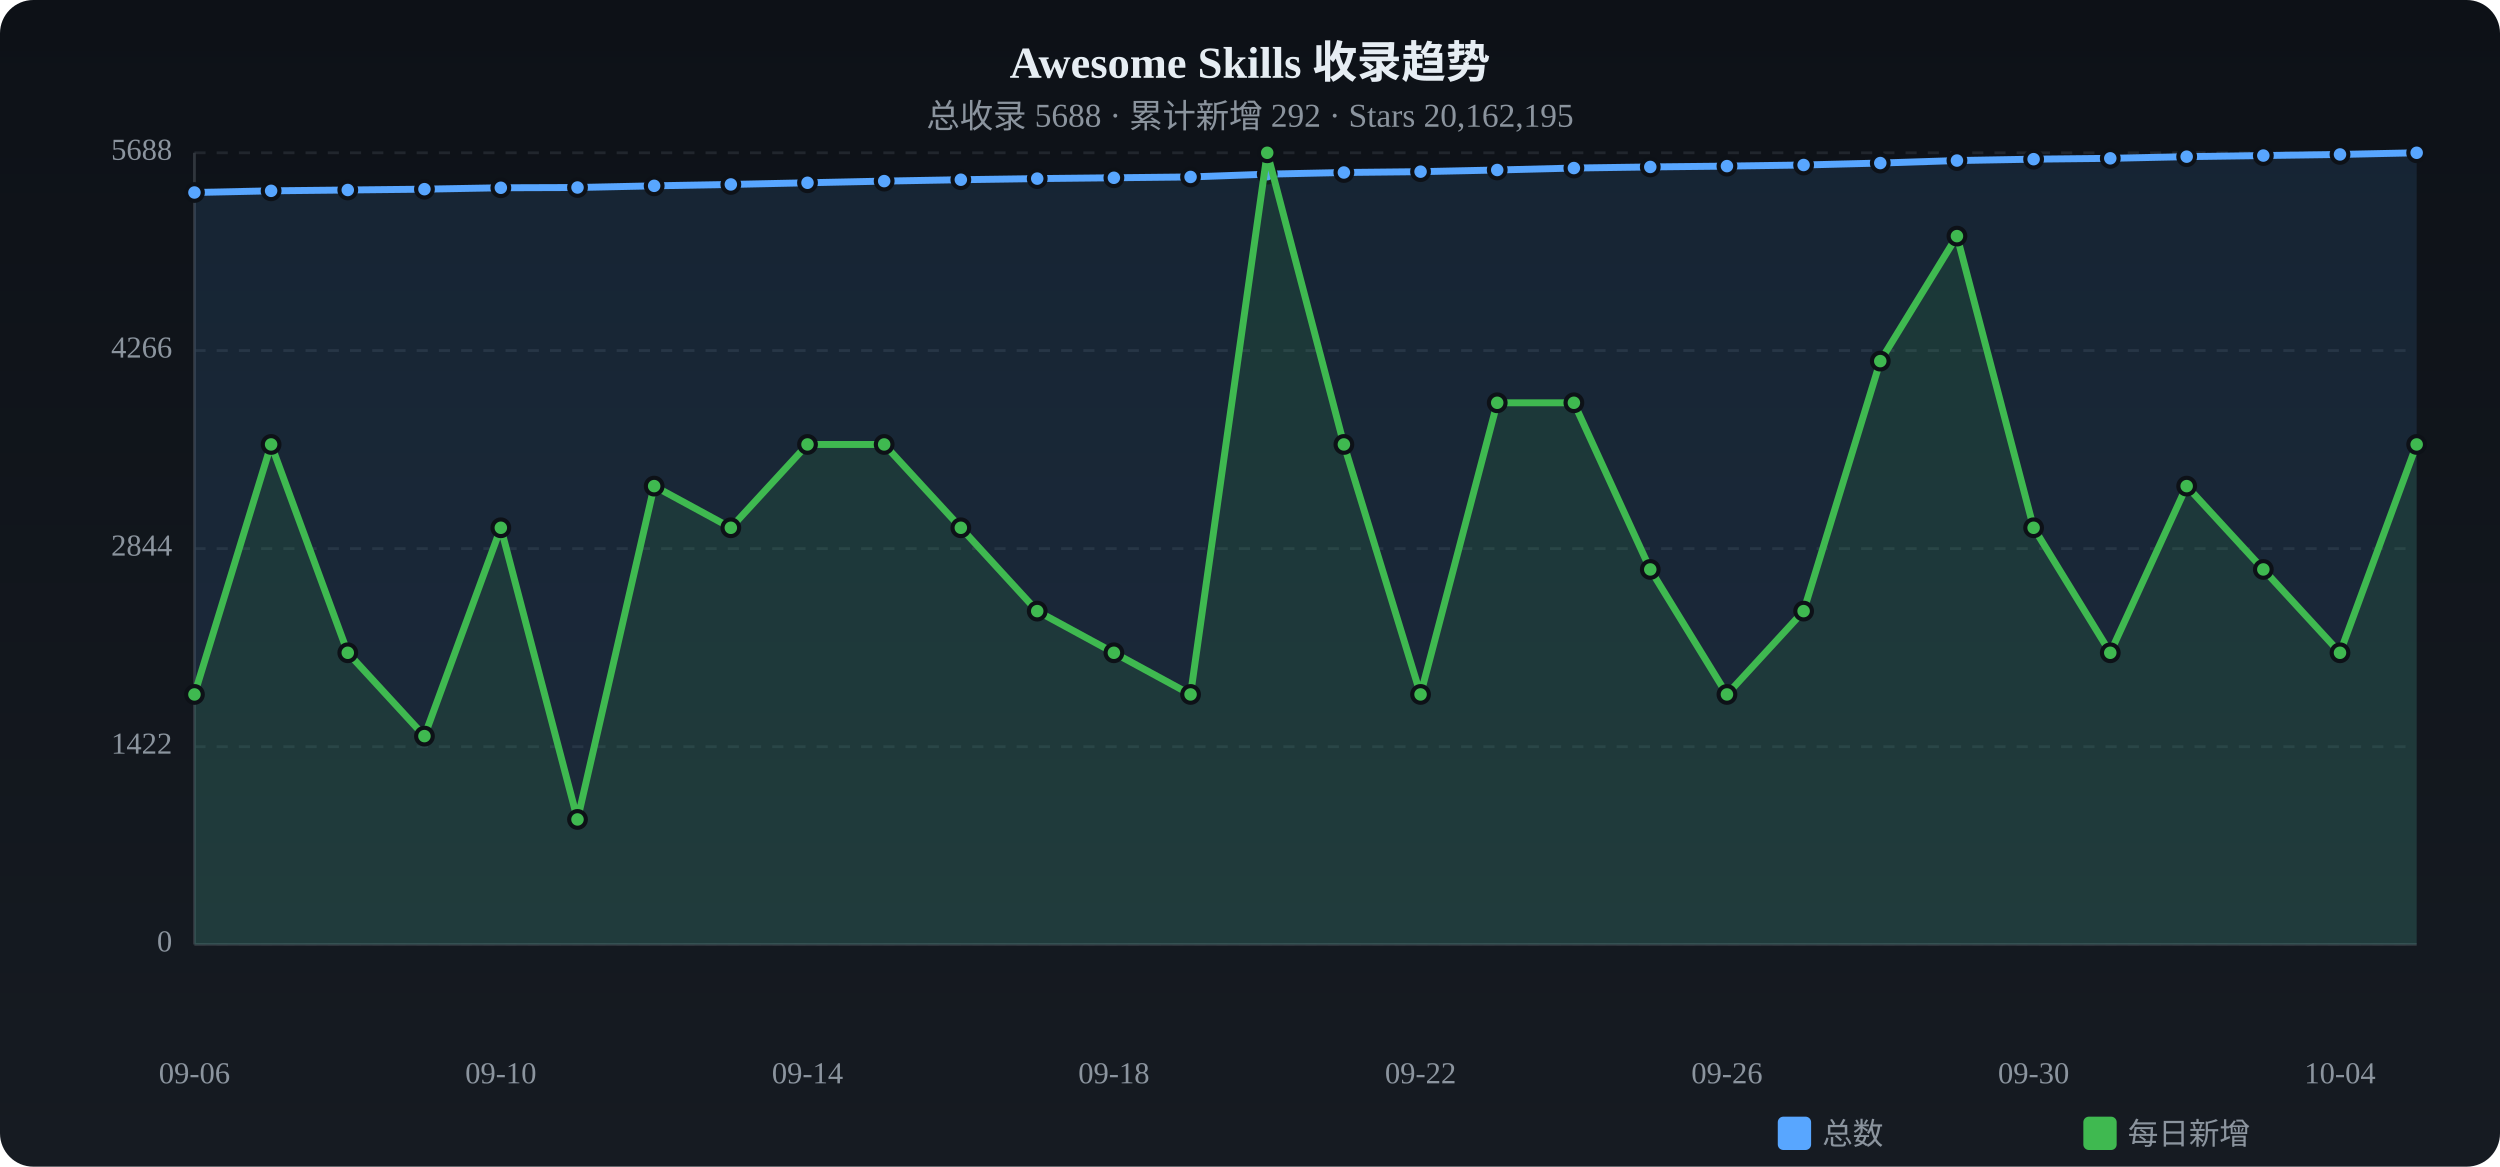
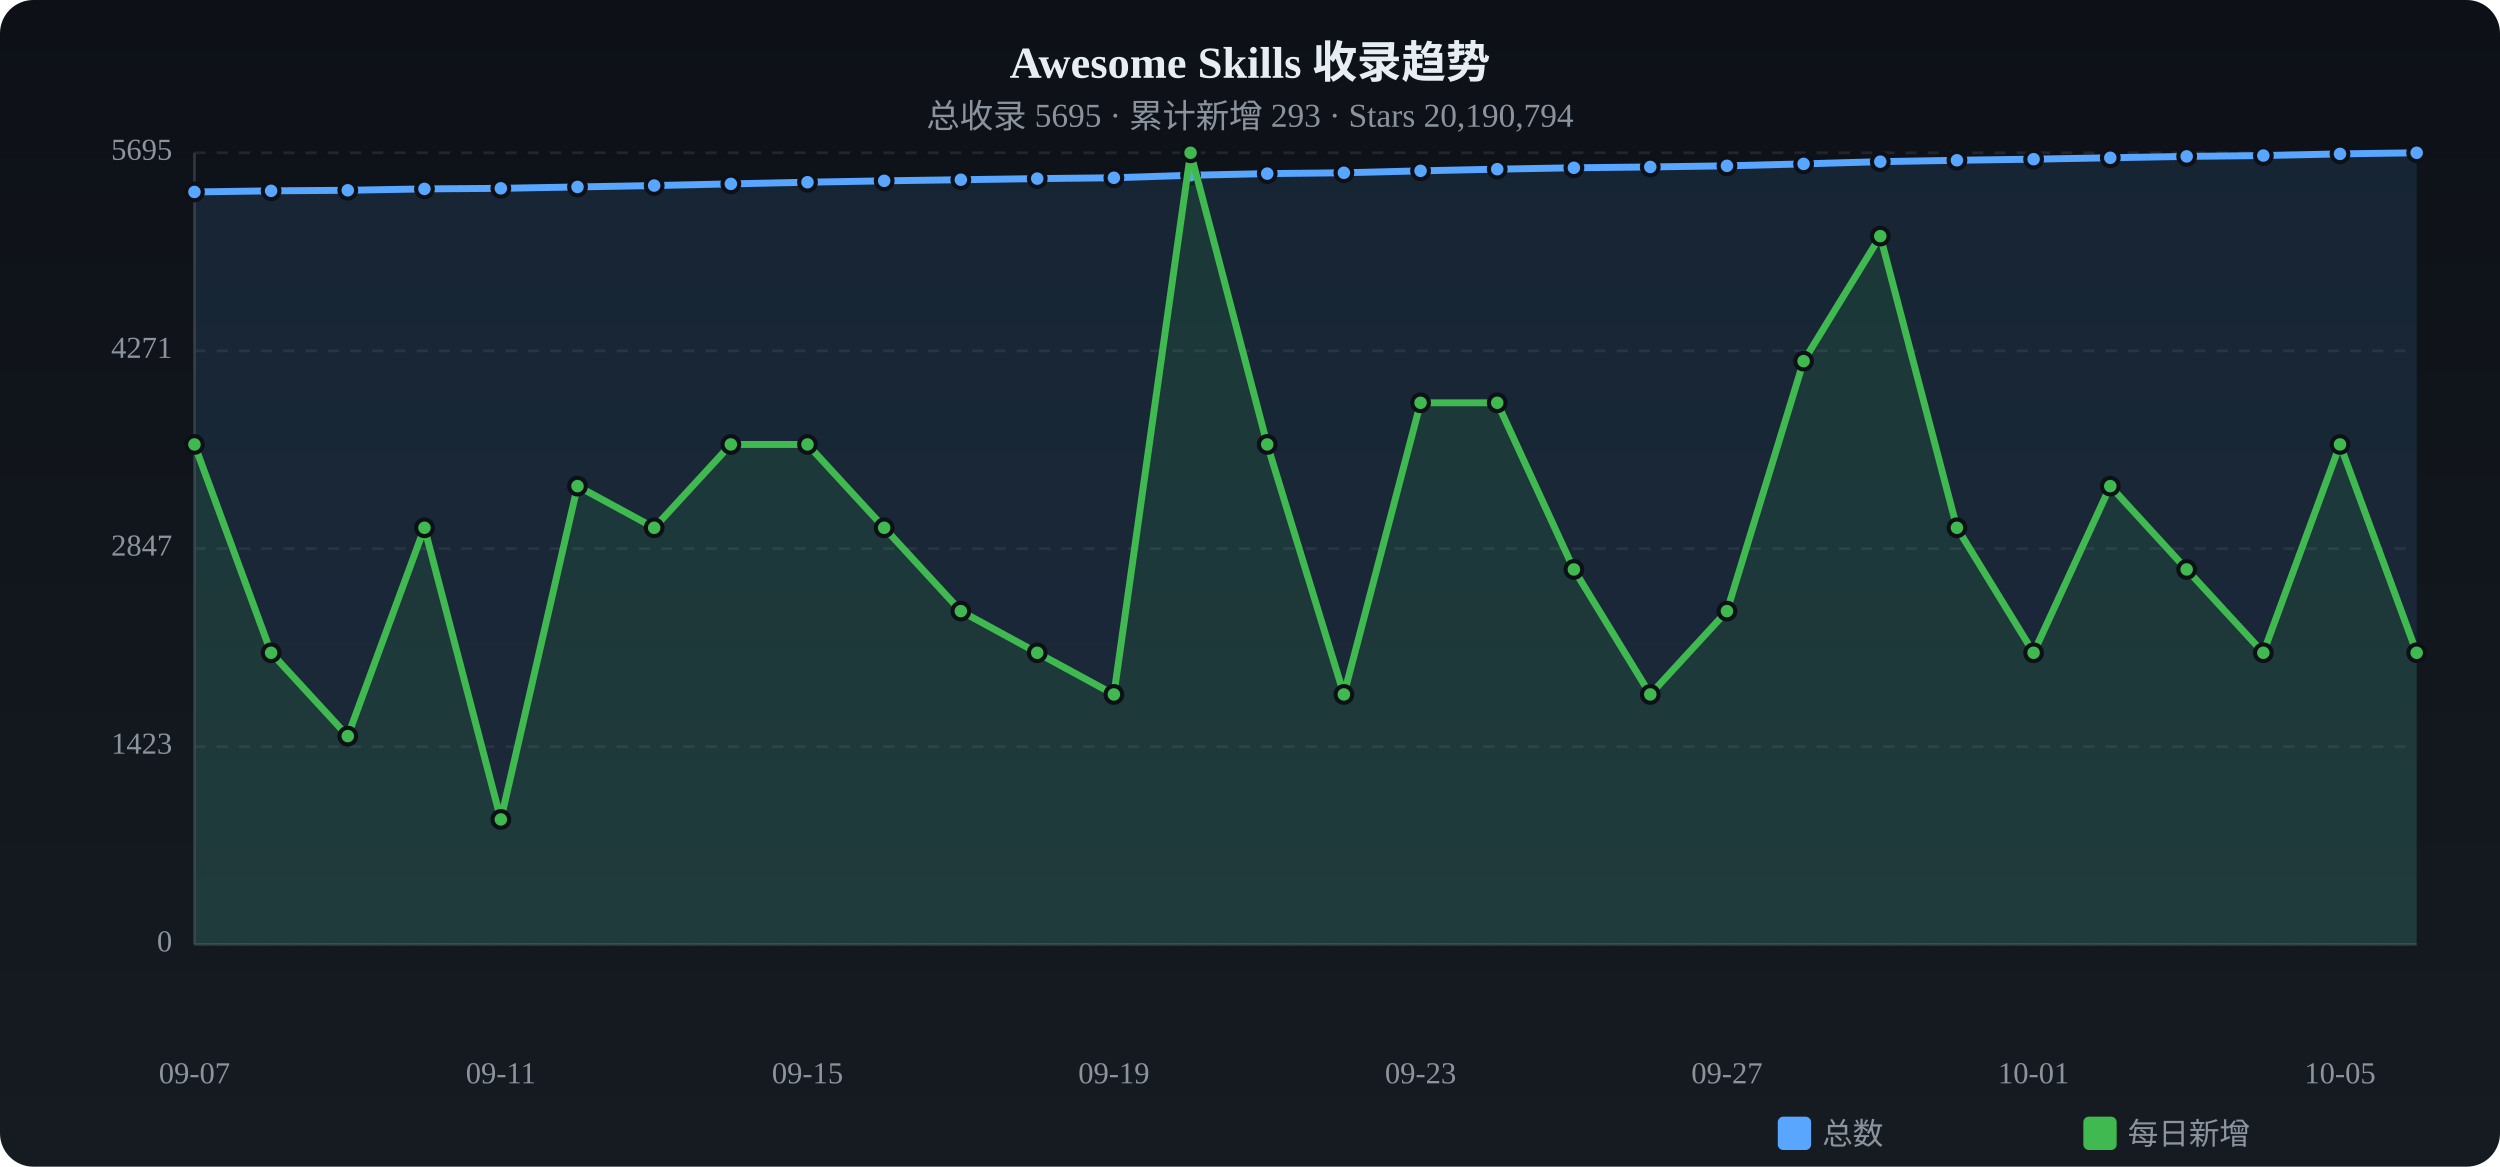
<svg xmlns="http://www.w3.org/2000/svg" viewBox="0 0 900 420" width="900" height="420">
  <defs>
    <linearGradient id="tbg" x1="0%" y1="0%" x2="0%" y2="100%">
      <stop offset="0%" stop-color="#0d1117" />
      <stop offset="100%" stop-color="#161b22" />
    </linearGradient>
  </defs>
  <rect width="900" height="420" rx="12" fill="url(#tbg)" />
  <text x="450.0" y="28" text-anchor="middle" fill="#e6edf3" font-size="16" font-weight="bold">Awesome Skills 收录趋势</text>
-   <text x="450.0" y="46" text-anchor="middle" fill="#8b949e" font-size="12">总收录 5688 · 累计新增 292 · Stars 20,162,195</text>
+   <text x="450.0" y="46" text-anchor="middle" fill="#8b949e" font-size="12">总收录 5695 · 累计新增 293 · Stars 20,190,794</text>
  <text x="62" y="340.0" text-anchor="end" fill="#8b949e" font-size="11" dominant-baseline="middle">0</text>
  <line x1="70" y1="340.0" x2="870" y2="340.0" stroke="#21262d" stroke-dasharray="4 4" />
-   <text x="62" y="268.8" text-anchor="end" fill="#8b949e" font-size="11" dominant-baseline="middle">1422</text>
+   <text x="62" y="268.8" text-anchor="end" fill="#8b949e" font-size="11" dominant-baseline="middle">1423</text>
  <line x1="70" y1="268.8" x2="870" y2="268.8" stroke="#21262d" stroke-dasharray="4 4" />
-   <text x="62" y="197.5" text-anchor="end" fill="#8b949e" font-size="11" dominant-baseline="middle">2844</text>
+   <text x="62" y="197.5" text-anchor="end" fill="#8b949e" font-size="11" dominant-baseline="middle">2847</text>
  <line x1="70" y1="197.5" x2="870" y2="197.5" stroke="#21262d" stroke-dasharray="4 4" />
-   <text x="62" y="126.2" text-anchor="end" fill="#8b949e" font-size="11" dominant-baseline="middle">4266</text>
-   <line x1="70" y1="126.2" x2="870" y2="126.2" stroke="#21262d" stroke-dasharray="4 4" />
-   <text x="62" y="55.0" text-anchor="end" fill="#8b949e" font-size="11" dominant-baseline="middle">5688</text>
+   <text x="62" y="126.3" text-anchor="end" fill="#8b949e" font-size="11" dominant-baseline="middle">4271</text>
+   <line x1="70" y1="126.3" x2="870" y2="126.3" stroke="#21262d" stroke-dasharray="4 4" />
+   <text x="62" y="55.0" text-anchor="end" fill="#8b949e" font-size="11" dominant-baseline="middle">5695</text>
  <line x1="70" y1="55.0" x2="870" y2="55.0" stroke="#21262d" stroke-dasharray="4 4" />
  <line x1="70" y1="55" x2="70" y2="340" stroke="#30363d" />
  <line x1="70" y1="340" x2="870" y2="340" stroke="#30363d" />
-   <path d="M70.0,69.3 L97.6,68.7 L125.2,68.4 L152.8,68.1 L180.3,67.6 L207.9,67.5 L235.5,66.9 L263.1,66.4 L290.7,65.8 L318.3,65.2 L345.9,64.7 L373.4,64.3 L401.0,64.0 L428.6,63.7 L456.2,62.7 L483.8,62.1 L511.4,61.8 L539.0,61.2 L566.6,60.5 L594.1,60.1 L621.7,59.8 L649.3,59.4 L676.9,58.7 L704.5,57.8 L732.1,57.3 L759.7,57.0 L787.2,56.4 L814.8,56.0 L842.4,55.6 L870.0,55.0 L870.0,340 L70.0,340 Z" fill="#58a6ff" opacity="0.12" />
-   <polyline points="70.0,69.3 97.6,68.7 125.2,68.4 152.8,68.1 180.3,67.6 207.9,67.5 235.5,66.9 263.1,66.4 290.7,65.8 318.3,65.2 345.9,64.7 373.4,64.3 401.0,64.0 428.6,63.7 456.2,62.7 483.8,62.1 511.4,61.8 539.0,61.2 566.6,60.5 594.1,60.1 621.7,59.8 649.3,59.4 676.9,58.7 704.5,57.8 732.1,57.3 759.7,57.0 787.2,56.4 814.8,56.0 842.4,55.6 870.0,55.0" fill="none" stroke="#58a6ff" stroke-width="2.5" stroke-linecap="round" stroke-linejoin="round" />
-   <circle cx="70.0" cy="69.3" r="3" fill="#58a6ff" stroke="#0d1117" stroke-width="1.5" />
+   <path d="M70.0,69.1 L97.6,68.7 L125.2,68.5 L152.8,68.0 L180.3,67.8 L207.9,67.3 L235.5,66.8 L263.1,66.2 L290.7,65.6 L318.3,65.1 L345.9,64.7 L373.4,64.3 L401.0,64.0 L428.6,63.1 L456.2,62.5 L483.8,62.2 L511.4,61.5 L539.0,60.9 L566.6,60.4 L594.1,60.1 L621.7,59.7 L649.3,59.0 L676.9,58.2 L704.5,57.7 L732.1,57.3 L759.7,56.8 L787.2,56.3 L814.8,56.0 L842.4,55.4 L870.0,55.0 L870.0,340 L70.0,340 Z" fill="#58a6ff" opacity="0.12" />
+   <polyline points="70.0,69.1 97.6,68.7 125.2,68.5 152.8,68.0 180.3,67.8 207.9,67.3 235.5,66.8 263.1,66.2 290.7,65.6 318.3,65.1 345.9,64.7 373.4,64.3 401.0,64.0 428.6,63.1 456.2,62.5 483.8,62.2 511.4,61.5 539.0,60.9 566.6,60.4 594.1,60.1 621.7,59.7 649.3,59.0 676.9,58.2 704.5,57.7 732.1,57.3 759.7,56.8 787.2,56.3 814.8,56.0 842.4,55.4 870.0,55.0" fill="none" stroke="#58a6ff" stroke-width="2.5" stroke-linecap="round" stroke-linejoin="round" />
+   <circle cx="70.0" cy="69.1" r="3" fill="#58a6ff" stroke="#0d1117" stroke-width="1.5" />
  <circle cx="97.6" cy="68.7" r="3" fill="#58a6ff" stroke="#0d1117" stroke-width="1.5" />
-   <circle cx="125.2" cy="68.4" r="3" fill="#58a6ff" stroke="#0d1117" stroke-width="1.5" />
-   <circle cx="152.8" cy="68.1" r="3" fill="#58a6ff" stroke="#0d1117" stroke-width="1.5" />
-   <circle cx="180.3" cy="67.6" r="3" fill="#58a6ff" stroke="#0d1117" stroke-width="1.5" />
-   <circle cx="207.9" cy="67.5" r="3" fill="#58a6ff" stroke="#0d1117" stroke-width="1.5" />
-   <circle cx="235.5" cy="66.9" r="3" fill="#58a6ff" stroke="#0d1117" stroke-width="1.5" />
-   <circle cx="263.1" cy="66.4" r="3" fill="#58a6ff" stroke="#0d1117" stroke-width="1.5" />
-   <circle cx="290.7" cy="65.8" r="3" fill="#58a6ff" stroke="#0d1117" stroke-width="1.5" />
-   <circle cx="318.3" cy="65.2" r="3" fill="#58a6ff" stroke="#0d1117" stroke-width="1.5" />
+   <circle cx="125.2" cy="68.5" r="3" fill="#58a6ff" stroke="#0d1117" stroke-width="1.5" />
+   <circle cx="152.8" cy="68.0" r="3" fill="#58a6ff" stroke="#0d1117" stroke-width="1.5" />
+   <circle cx="180.3" cy="67.8" r="3" fill="#58a6ff" stroke="#0d1117" stroke-width="1.5" />
+   <circle cx="207.9" cy="67.3" r="3" fill="#58a6ff" stroke="#0d1117" stroke-width="1.5" />
+   <circle cx="235.5" cy="66.8" r="3" fill="#58a6ff" stroke="#0d1117" stroke-width="1.5" />
+   <circle cx="263.1" cy="66.2" r="3" fill="#58a6ff" stroke="#0d1117" stroke-width="1.5" />
+   <circle cx="290.7" cy="65.6" r="3" fill="#58a6ff" stroke="#0d1117" stroke-width="1.5" />
+   <circle cx="318.3" cy="65.1" r="3" fill="#58a6ff" stroke="#0d1117" stroke-width="1.5" />
  <circle cx="345.9" cy="64.7" r="3" fill="#58a6ff" stroke="#0d1117" stroke-width="1.5" />
  <circle cx="373.4" cy="64.3" r="3" fill="#58a6ff" stroke="#0d1117" stroke-width="1.5" />
  <circle cx="401.0" cy="64.0" r="3" fill="#58a6ff" stroke="#0d1117" stroke-width="1.5" />
-   <circle cx="428.6" cy="63.7" r="3" fill="#58a6ff" stroke="#0d1117" stroke-width="1.5" />
-   <circle cx="456.2" cy="62.7" r="3" fill="#58a6ff" stroke="#0d1117" stroke-width="1.5" />
-   <circle cx="483.8" cy="62.1" r="3" fill="#58a6ff" stroke="#0d1117" stroke-width="1.5" />
-   <circle cx="511.4" cy="61.8" r="3" fill="#58a6ff" stroke="#0d1117" stroke-width="1.5" />
-   <circle cx="539.0" cy="61.2" r="3" fill="#58a6ff" stroke="#0d1117" stroke-width="1.5" />
-   <circle cx="566.6" cy="60.5" r="3" fill="#58a6ff" stroke="#0d1117" stroke-width="1.5" />
+   <circle cx="428.6" cy="63.1" r="3" fill="#58a6ff" stroke="#0d1117" stroke-width="1.5" />
+   <circle cx="456.2" cy="62.5" r="3" fill="#58a6ff" stroke="#0d1117" stroke-width="1.5" />
+   <circle cx="483.8" cy="62.2" r="3" fill="#58a6ff" stroke="#0d1117" stroke-width="1.5" />
+   <circle cx="511.4" cy="61.5" r="3" fill="#58a6ff" stroke="#0d1117" stroke-width="1.5" />
+   <circle cx="539.0" cy="60.9" r="3" fill="#58a6ff" stroke="#0d1117" stroke-width="1.5" />
+   <circle cx="566.6" cy="60.4" r="3" fill="#58a6ff" stroke="#0d1117" stroke-width="1.5" />
  <circle cx="594.1" cy="60.1" r="3" fill="#58a6ff" stroke="#0d1117" stroke-width="1.5" />
-   <circle cx="621.7" cy="59.8" r="3" fill="#58a6ff" stroke="#0d1117" stroke-width="1.5" />
-   <circle cx="649.3" cy="59.4" r="3" fill="#58a6ff" stroke="#0d1117" stroke-width="1.5" />
-   <circle cx="676.9" cy="58.7" r="3" fill="#58a6ff" stroke="#0d1117" stroke-width="1.5" />
-   <circle cx="704.5" cy="57.8" r="3" fill="#58a6ff" stroke="#0d1117" stroke-width="1.5" />
+   <circle cx="621.7" cy="59.7" r="3" fill="#58a6ff" stroke="#0d1117" stroke-width="1.5" />
+   <circle cx="649.3" cy="59.0" r="3" fill="#58a6ff" stroke="#0d1117" stroke-width="1.5" />
+   <circle cx="676.9" cy="58.2" r="3" fill="#58a6ff" stroke="#0d1117" stroke-width="1.5" />
+   <circle cx="704.5" cy="57.7" r="3" fill="#58a6ff" stroke="#0d1117" stroke-width="1.5" />
  <circle cx="732.1" cy="57.3" r="3" fill="#58a6ff" stroke="#0d1117" stroke-width="1.5" />
-   <circle cx="759.7" cy="57.0" r="3" fill="#58a6ff" stroke="#0d1117" stroke-width="1.5" />
-   <circle cx="787.2" cy="56.4" r="3" fill="#58a6ff" stroke="#0d1117" stroke-width="1.5" />
+   <circle cx="759.7" cy="56.8" r="3" fill="#58a6ff" stroke="#0d1117" stroke-width="1.5" />
+   <circle cx="787.2" cy="56.3" r="3" fill="#58a6ff" stroke="#0d1117" stroke-width="1.5" />
  <circle cx="814.8" cy="56.0" r="3" fill="#58a6ff" stroke="#0d1117" stroke-width="1.5" />
-   <circle cx="842.4" cy="55.6" r="3" fill="#58a6ff" stroke="#0d1117" stroke-width="1.5" />
+   <circle cx="842.4" cy="55.4" r="3" fill="#58a6ff" stroke="#0d1117" stroke-width="1.5" />
  <circle cx="870.0" cy="55.0" r="3" fill="#58a6ff" stroke="#0d1117" stroke-width="1.5" />
-   <path d="M70.0,250.0 L97.6,160.0 L125.2,235.0 L152.8,265.0 L180.3,190.0 L207.9,295.0 L235.5,175.0 L263.1,190.0 L290.7,160.0 L318.3,160.0 L345.9,190.0 L373.4,220.0 L401.0,235.0 L428.6,250.0 L456.2,55.0 L483.8,160.0 L511.4,250.0 L539.0,145.0 L566.6,145.0 L594.1,205.0 L621.7,250.0 L649.3,220.0 L676.9,130.0 L704.5,85.0 L732.1,190.0 L759.7,235.0 L787.2,175.0 L814.8,205.0 L842.4,235.0 L870.0,160.0 L870.0,340 L70.0,340 Z" fill="#3fb950" opacity="0.12" />
-   <polyline points="70.0,250.0 97.6,160.0 125.2,235.0 152.8,265.0 180.3,190.0 207.9,295.0 235.5,175.0 263.1,190.0 290.7,160.0 318.3,160.0 345.9,190.0 373.4,220.0 401.0,235.0 428.6,250.0 456.2,55.0 483.8,160.0 511.4,250.0 539.0,145.0 566.6,145.0 594.1,205.0 621.7,250.0 649.3,220.0 676.9,130.0 704.5,85.0 732.1,190.0 759.7,235.0 787.2,175.0 814.8,205.0 842.4,235.0 870.0,160.0" fill="none" stroke="#3fb950" stroke-width="2.5" stroke-linecap="round" stroke-linejoin="round" />
-   <circle cx="70.0" cy="250.0" r="3" fill="#3fb950" stroke="#0d1117" stroke-width="1.5" />
-   <circle cx="97.6" cy="160.0" r="3" fill="#3fb950" stroke="#0d1117" stroke-width="1.5" />
-   <circle cx="125.2" cy="235.0" r="3" fill="#3fb950" stroke="#0d1117" stroke-width="1.5" />
-   <circle cx="152.8" cy="265.0" r="3" fill="#3fb950" stroke="#0d1117" stroke-width="1.5" />
-   <circle cx="180.3" cy="190.0" r="3" fill="#3fb950" stroke="#0d1117" stroke-width="1.5" />
-   <circle cx="207.9" cy="295.0" r="3" fill="#3fb950" stroke="#0d1117" stroke-width="1.5" />
-   <circle cx="235.5" cy="175.0" r="3" fill="#3fb950" stroke="#0d1117" stroke-width="1.5" />
-   <circle cx="263.1" cy="190.0" r="3" fill="#3fb950" stroke="#0d1117" stroke-width="1.5" />
+   <path d="M70.0,160.0 L97.6,235.0 L125.2,265.0 L152.8,190.0 L180.3,295.0 L207.9,175.0 L235.5,190.0 L263.1,160.0 L290.7,160.0 L318.3,190.0 L345.9,220.0 L373.4,235.0 L401.0,250.0 L428.6,55.0 L456.2,160.0 L483.8,250.0 L511.4,145.0 L539.0,145.0 L566.6,205.0 L594.1,250.0 L621.7,220.0 L649.3,130.0 L676.9,85.0 L704.5,190.0 L732.1,235.0 L759.7,175.0 L787.2,205.0 L814.8,235.0 L842.4,160.0 L870.0,235.0 L870.0,340 L70.0,340 Z" fill="#3fb950" opacity="0.12" />
+   <polyline points="70.0,160.0 97.6,235.0 125.2,265.0 152.8,190.0 180.3,295.0 207.9,175.0 235.5,190.0 263.1,160.0 290.7,160.0 318.3,190.0 345.9,220.0 373.4,235.0 401.0,250.0 428.6,55.0 456.2,160.0 483.8,250.0 511.4,145.0 539.0,145.0 566.6,205.0 594.1,250.0 621.7,220.0 649.3,130.0 676.9,85.0 704.5,190.0 732.1,235.0 759.7,175.0 787.2,205.0 814.8,235.0 842.4,160.0 870.0,235.0" fill="none" stroke="#3fb950" stroke-width="2.5" stroke-linecap="round" stroke-linejoin="round" />
+   <circle cx="70.0" cy="160.0" r="3" fill="#3fb950" stroke="#0d1117" stroke-width="1.5" />
+   <circle cx="97.6" cy="235.0" r="3" fill="#3fb950" stroke="#0d1117" stroke-width="1.5" />
+   <circle cx="125.2" cy="265.0" r="3" fill="#3fb950" stroke="#0d1117" stroke-width="1.5" />
+   <circle cx="152.8" cy="190.0" r="3" fill="#3fb950" stroke="#0d1117" stroke-width="1.5" />
+   <circle cx="180.3" cy="295.0" r="3" fill="#3fb950" stroke="#0d1117" stroke-width="1.5" />
+   <circle cx="207.9" cy="175.0" r="3" fill="#3fb950" stroke="#0d1117" stroke-width="1.5" />
+   <circle cx="235.5" cy="190.0" r="3" fill="#3fb950" stroke="#0d1117" stroke-width="1.5" />
+   <circle cx="263.1" cy="160.0" r="3" fill="#3fb950" stroke="#0d1117" stroke-width="1.5" />
  <circle cx="290.7" cy="160.0" r="3" fill="#3fb950" stroke="#0d1117" stroke-width="1.5" />
-   <circle cx="318.3" cy="160.0" r="3" fill="#3fb950" stroke="#0d1117" stroke-width="1.5" />
-   <circle cx="345.9" cy="190.0" r="3" fill="#3fb950" stroke="#0d1117" stroke-width="1.5" />
-   <circle cx="373.4" cy="220.0" r="3" fill="#3fb950" stroke="#0d1117" stroke-width="1.5" />
-   <circle cx="401.0" cy="235.0" r="3" fill="#3fb950" stroke="#0d1117" stroke-width="1.5" />
-   <circle cx="428.6" cy="250.0" r="3" fill="#3fb950" stroke="#0d1117" stroke-width="1.5" />
-   <circle cx="456.2" cy="55.0" r="3" fill="#3fb950" stroke="#0d1117" stroke-width="1.5" />
-   <circle cx="483.8" cy="160.0" r="3" fill="#3fb950" stroke="#0d1117" stroke-width="1.5" />
-   <circle cx="511.4" cy="250.0" r="3" fill="#3fb950" stroke="#0d1117" stroke-width="1.5" />
+   <circle cx="318.3" cy="190.0" r="3" fill="#3fb950" stroke="#0d1117" stroke-width="1.5" />
+   <circle cx="345.9" cy="220.0" r="3" fill="#3fb950" stroke="#0d1117" stroke-width="1.5" />
+   <circle cx="373.4" cy="235.0" r="3" fill="#3fb950" stroke="#0d1117" stroke-width="1.5" />
+   <circle cx="401.0" cy="250.0" r="3" fill="#3fb950" stroke="#0d1117" stroke-width="1.5" />
+   <circle cx="428.6" cy="55.0" r="3" fill="#3fb950" stroke="#0d1117" stroke-width="1.5" />
+   <circle cx="456.2" cy="160.0" r="3" fill="#3fb950" stroke="#0d1117" stroke-width="1.5" />
+   <circle cx="483.8" cy="250.0" r="3" fill="#3fb950" stroke="#0d1117" stroke-width="1.5" />
+   <circle cx="511.4" cy="145.0" r="3" fill="#3fb950" stroke="#0d1117" stroke-width="1.5" />
  <circle cx="539.0" cy="145.0" r="3" fill="#3fb950" stroke="#0d1117" stroke-width="1.5" />
-   <circle cx="566.6" cy="145.0" r="3" fill="#3fb950" stroke="#0d1117" stroke-width="1.5" />
-   <circle cx="594.1" cy="205.0" r="3" fill="#3fb950" stroke="#0d1117" stroke-width="1.5" />
-   <circle cx="621.7" cy="250.0" r="3" fill="#3fb950" stroke="#0d1117" stroke-width="1.5" />
-   <circle cx="649.3" cy="220.0" r="3" fill="#3fb950" stroke="#0d1117" stroke-width="1.5" />
-   <circle cx="676.9" cy="130.0" r="3" fill="#3fb950" stroke="#0d1117" stroke-width="1.5" />
-   <circle cx="704.5" cy="85.0" r="3" fill="#3fb950" stroke="#0d1117" stroke-width="1.5" />
-   <circle cx="732.1" cy="190.0" r="3" fill="#3fb950" stroke="#0d1117" stroke-width="1.5" />
-   <circle cx="759.7" cy="235.0" r="3" fill="#3fb950" stroke="#0d1117" stroke-width="1.5" />
-   <circle cx="787.2" cy="175.0" r="3" fill="#3fb950" stroke="#0d1117" stroke-width="1.5" />
-   <circle cx="814.8" cy="205.0" r="3" fill="#3fb950" stroke="#0d1117" stroke-width="1.5" />
-   <circle cx="842.4" cy="235.0" r="3" fill="#3fb950" stroke="#0d1117" stroke-width="1.5" />
-   <circle cx="870.0" cy="160.0" r="3" fill="#3fb950" stroke="#0d1117" stroke-width="1.5" />
-   <text x="70.0" y="390" text-anchor="middle" fill="#8b949e" font-size="11">09-06</text>
-   <text x="180.3" y="390" text-anchor="middle" fill="#8b949e" font-size="11">09-10</text>
-   <text x="290.7" y="390" text-anchor="middle" fill="#8b949e" font-size="11">09-14</text>
-   <text x="401.0" y="390" text-anchor="middle" fill="#8b949e" font-size="11">09-18</text>
-   <text x="511.4" y="390" text-anchor="middle" fill="#8b949e" font-size="11">09-22</text>
-   <text x="621.7" y="390" text-anchor="middle" fill="#8b949e" font-size="11">09-26</text>
-   <text x="732.1" y="390" text-anchor="middle" fill="#8b949e" font-size="11">09-30</text>
-   <text x="842.4" y="390" text-anchor="middle" fill="#8b949e" font-size="11">10-04</text>
+   <circle cx="566.6" cy="205.0" r="3" fill="#3fb950" stroke="#0d1117" stroke-width="1.5" />
+   <circle cx="594.1" cy="250.0" r="3" fill="#3fb950" stroke="#0d1117" stroke-width="1.5" />
+   <circle cx="621.7" cy="220.0" r="3" fill="#3fb950" stroke="#0d1117" stroke-width="1.5" />
+   <circle cx="649.3" cy="130.0" r="3" fill="#3fb950" stroke="#0d1117" stroke-width="1.5" />
+   <circle cx="676.9" cy="85.0" r="3" fill="#3fb950" stroke="#0d1117" stroke-width="1.5" />
+   <circle cx="704.5" cy="190.0" r="3" fill="#3fb950" stroke="#0d1117" stroke-width="1.5" />
+   <circle cx="732.1" cy="235.0" r="3" fill="#3fb950" stroke="#0d1117" stroke-width="1.5" />
+   <circle cx="759.7" cy="175.0" r="3" fill="#3fb950" stroke="#0d1117" stroke-width="1.5" />
+   <circle cx="787.2" cy="205.0" r="3" fill="#3fb950" stroke="#0d1117" stroke-width="1.5" />
+   <circle cx="814.8" cy="235.0" r="3" fill="#3fb950" stroke="#0d1117" stroke-width="1.5" />
+   <circle cx="842.4" cy="160.0" r="3" fill="#3fb950" stroke="#0d1117" stroke-width="1.5" />
+   <circle cx="870.0" cy="235.0" r="3" fill="#3fb950" stroke="#0d1117" stroke-width="1.5" />
+   <text x="70.0" y="390" text-anchor="middle" fill="#8b949e" font-size="11">09-07</text>
+   <text x="180.3" y="390" text-anchor="middle" fill="#8b949e" font-size="11">09-11</text>
+   <text x="290.7" y="390" text-anchor="middle" fill="#8b949e" font-size="11">09-15</text>
+   <text x="401.0" y="390" text-anchor="middle" fill="#8b949e" font-size="11">09-19</text>
+   <text x="511.4" y="390" text-anchor="middle" fill="#8b949e" font-size="11">09-23</text>
+   <text x="621.7" y="390" text-anchor="middle" fill="#8b949e" font-size="11">09-27</text>
+   <text x="732.1" y="390" text-anchor="middle" fill="#8b949e" font-size="11">10-01</text>
+   <text x="842.4" y="390" text-anchor="middle" fill="#8b949e" font-size="11">10-05</text>
  <rect x="640" y="402" width="12" height="12" rx="2" fill="#58a6ff" />
  <text x="656" y="412" fill="#8b949e" font-size="11">总数</text>
  <rect x="750" y="402" width="12" height="12" rx="2" fill="#3fb950" />
  <text x="766" y="412" fill="#8b949e" font-size="11">每日新增</text>
</svg>
